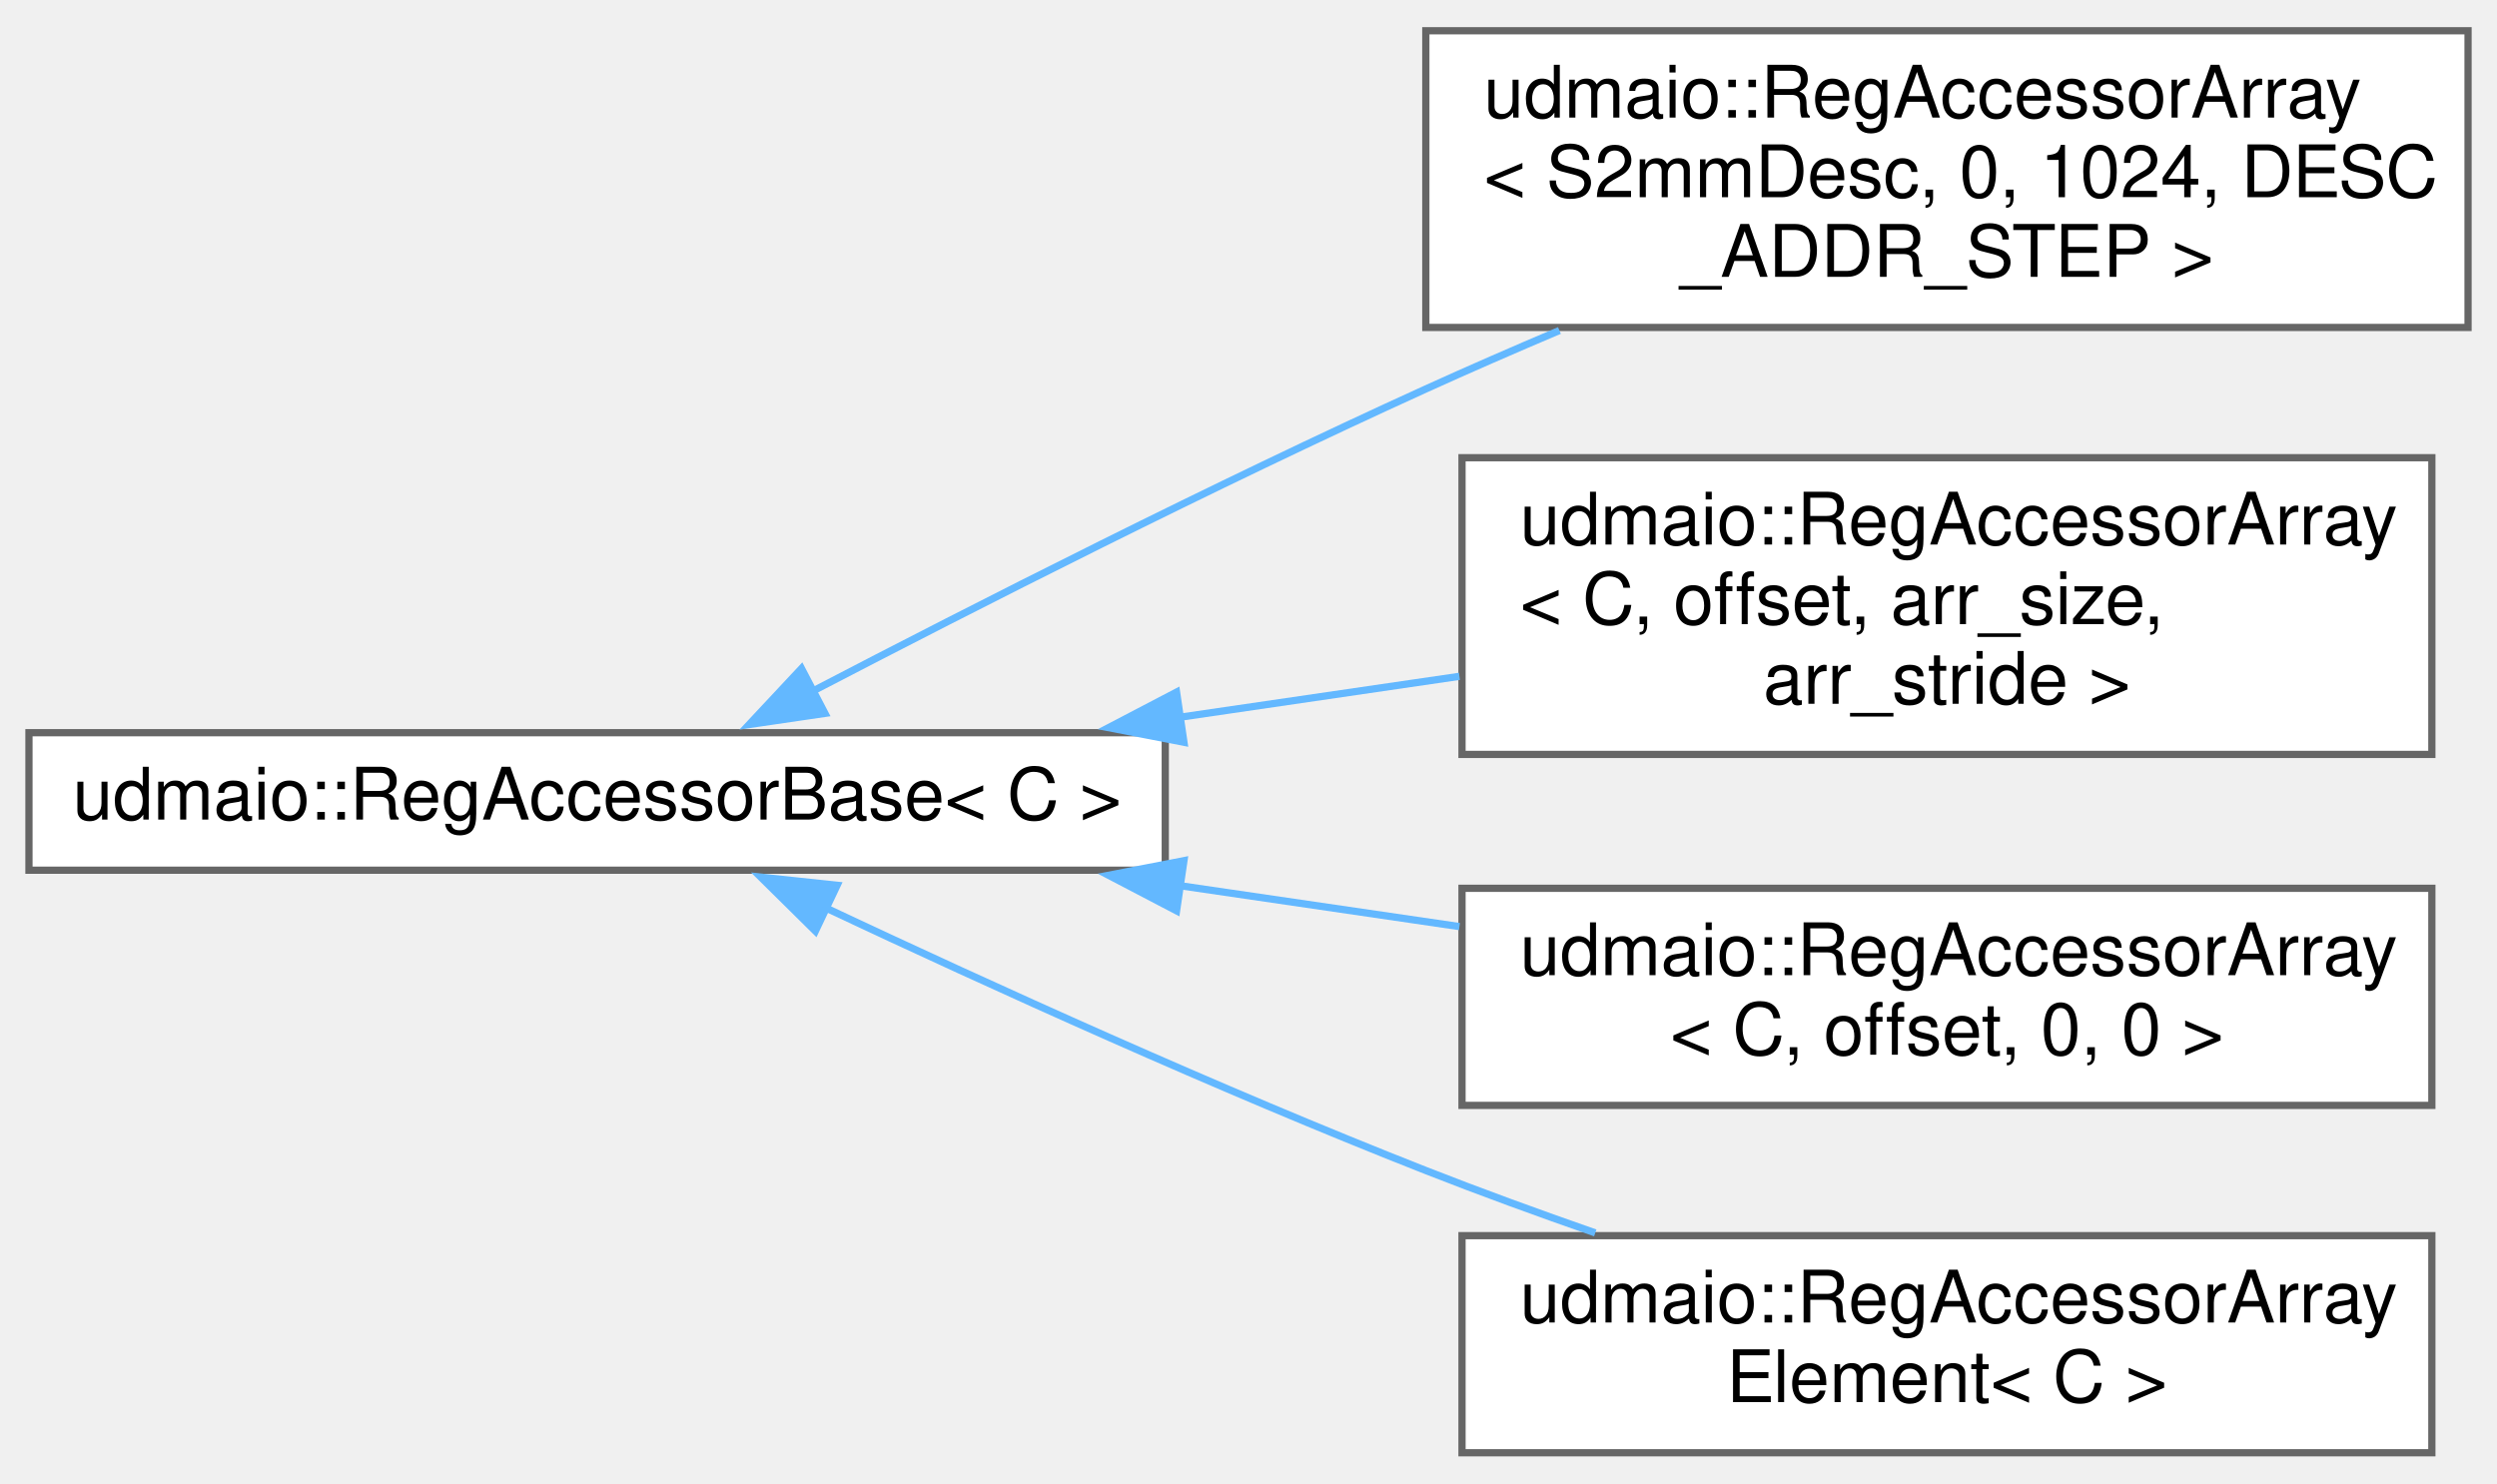
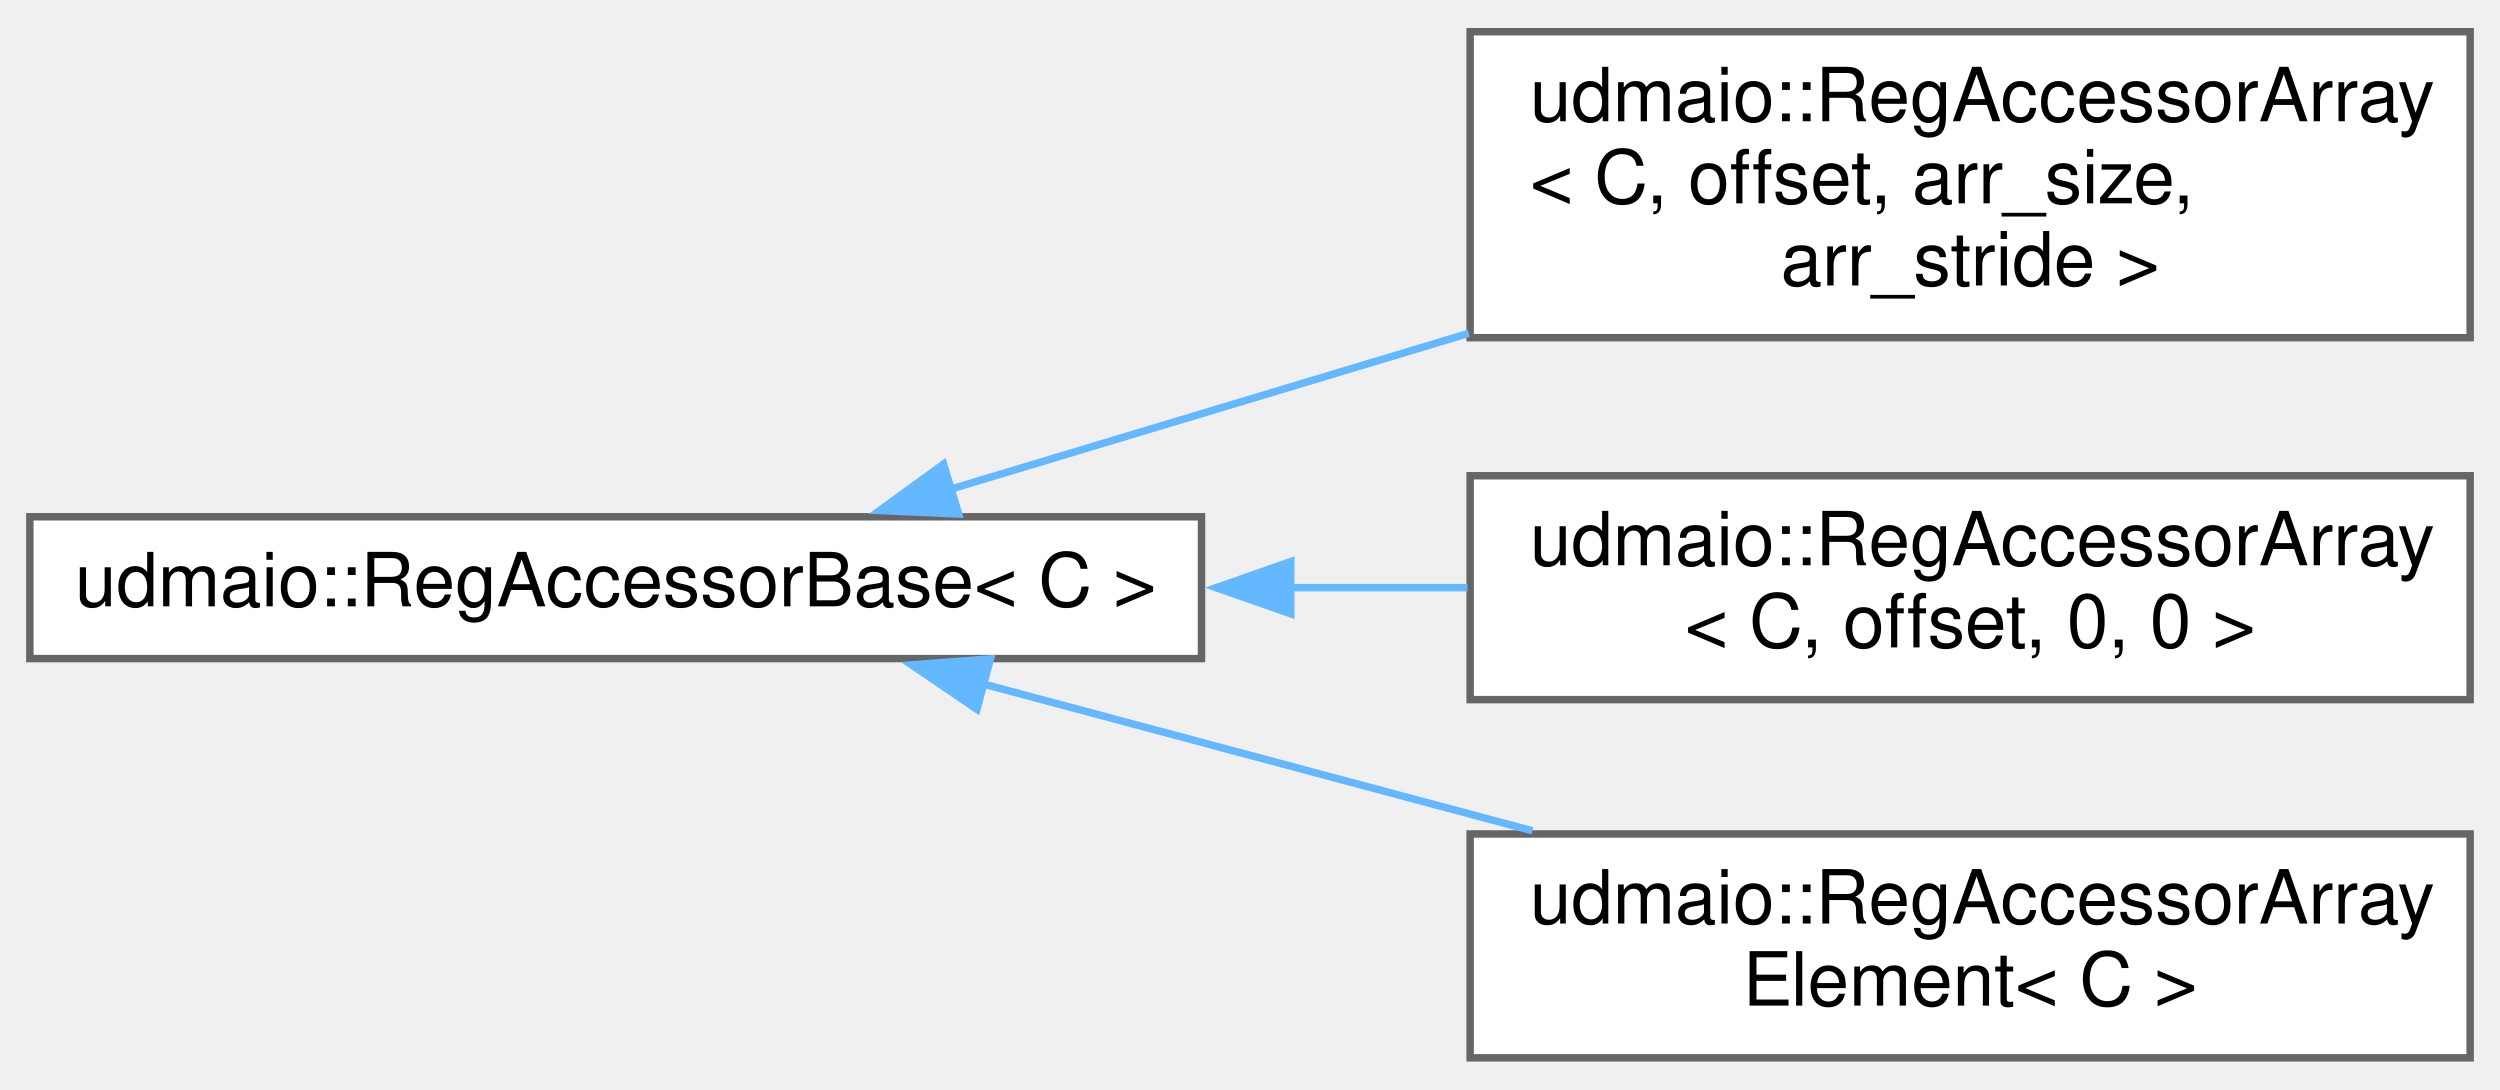
- <svg xmlns="http://www.w3.org/2000/svg" xmlns:xlink="http://www.w3.org/1999/xlink" width="345pt" height="205pt" viewBox="0.00 0.00 345.00 204.50">
-   <g id="graph0" class="graph" transform="scale(1 1) rotate(0) translate(4 200.5)">
+ <svg xmlns="http://www.w3.org/2000/svg" xmlns:xlink="http://www.w3.org/1999/xlink" width="335pt" height="146pt" viewBox="0.00 0.00 335.00 145.50">
+   <g id="graph0" class="graph" transform="scale(1 1) rotate(0) translate(4 141.5)">
    <g id="node1" class="node">
      <g id="a_node1">
        <a xlink:href="classudmaio_1_1_reg_accessor_base.html" target="_top" xlink:title="Base class implementing register access. Only used by subclasses, not used directly.">
-           <polygon fill="white" stroke="#666666" points="157,-99.5 0,-99.5 0,-80.5 157,-80.5 157,-99.5" />
-           <text text-anchor="middle" x="78.5" y="-87.5" font-family="Helvetica,sans-Serif" font-size="10.00">udmaio::RegAccessorBase&lt; C &gt;</text>
+           <polygon fill="white" stroke="#666666" points="157,-72.5 0,-72.5 0,-53.5 157,-53.5 157,-72.5" />
+           <text text-anchor="middle" x="78.5" y="-60.5" font-family="Helvetica,sans-Serif" font-size="10.00">udmaio::RegAccessorBase&lt; C &gt;</text>
        </a>
      </g>
    </g>
    <g id="node2" class="node">
      <g id="a_node2">
-         <a xlink:href="classudmaio_1_1_reg_accessor_array.html" target="_top" xlink:title=" ">
-           <polygon fill="white" stroke="#666666" points="337,-196.5 193,-196.5 193,-155.5 337,-155.5 337,-196.5" />
-           <text text-anchor="start" x="201" y="-184.5" font-family="Helvetica,sans-Serif" font-size="10.00">udmaio::RegAccessorArray</text>
-           <text text-anchor="start" x="201" y="-173.5" font-family="Helvetica,sans-Serif" font-size="10.00">&lt; S2mmDesc, 0, 1024, DESC</text>
-           <text text-anchor="middle" x="265" y="-162.5" font-family="Helvetica,sans-Serif" font-size="10.00">_ADDR_STEP &gt;</text>
+         <a xlink:href="classudmaio_1_1_reg_accessor_array.html" target="_top" xlink:title="Accessor for register array.">
+           <polygon fill="white" stroke="#666666" points="327,-137.5 193,-137.5 193,-96.5 327,-96.5 327,-137.5" />
+           <text text-anchor="start" x="201" y="-125.5" font-family="Helvetica,sans-Serif" font-size="10.00">udmaio::RegAccessorArray</text>
+           <text text-anchor="start" x="201" y="-114.5" font-family="Helvetica,sans-Serif" font-size="10.00">&lt; C, offset, arr_size,</text>
+           <text text-anchor="middle" x="260" y="-103.5" font-family="Helvetica,sans-Serif" font-size="10.00"> arr_stride &gt;</text>
        </a>
      </g>
    </g>
    <g id="edge1" class="edge">
-       <path fill="none" stroke="#63b8ff" d="M108.17,-105.18C130.94,-117.04 163.71,-133.69 193,-147 198.94,-149.7 205.21,-152.43 211.46,-155.08" />
-       <polygon fill="#63b8ff" stroke="#63b8ff" points="109.98,-102.17 99.5,-100.63 106.74,-108.37 109.98,-102.17" />
+       <path fill="none" stroke="#63b8ff" d="M123.21,-76.15C144.12,-82.44 169.61,-90.11 192.82,-97.09" />
+       <polygon fill="#63b8ff" stroke="#63b8ff" points="124.46,-72.87 113.87,-73.34 122.44,-79.57 124.46,-72.87" />
    </g>
    <g id="node3" class="node">
      <g id="a_node3">
-         <a xlink:href="classudmaio_1_1_reg_accessor_array.html" target="_top" xlink:title="Accessor for register array.">
-           <polygon fill="white" stroke="#666666" points="332,-137.5 198,-137.5 198,-96.5 332,-96.5 332,-137.5" />
-           <text text-anchor="start" x="206" y="-125.5" font-family="Helvetica,sans-Serif" font-size="10.00">udmaio::RegAccessorArray</text>
-           <text text-anchor="start" x="206" y="-114.5" font-family="Helvetica,sans-Serif" font-size="10.00">&lt; C, offset, arr_size,</text>
-           <text text-anchor="middle" x="265" y="-103.5" font-family="Helvetica,sans-Serif" font-size="10.00"> arr_stride &gt;</text>
+         <a xlink:href="classudmaio_1_1_reg_accessor_array_3_01_c_00_01offset_00_010_00_010_01_4.html" target="_top" xlink:title="Accessor for single register.">
+           <polygon fill="white" stroke="#666666" points="327,-78 193,-78 193,-48 327,-48 327,-78" />
+           <text text-anchor="start" x="201" y="-66" font-family="Helvetica,sans-Serif" font-size="10.00">udmaio::RegAccessorArray</text>
+           <text text-anchor="middle" x="260" y="-55" font-family="Helvetica,sans-Serif" font-size="10.00">&lt; C, offset, 0, 0 &gt;</text>
        </a>
      </g>
    </g>
    <g id="edge2" class="edge">
-       <path fill="none" stroke="#63b8ff" d="M158.91,-101.62C171.82,-103.51 185.08,-105.45 197.64,-107.29" />
-       <polygon fill="#63b8ff" stroke="#63b8ff" points="159.58,-98.18 149.17,-100.2 158.56,-105.11 159.58,-98.18" />
+       <path fill="none" stroke="#63b8ff" d="M168.78,-63C176.82,-63 184.86,-63 192.64,-63" />
+       <polygon fill="#63b8ff" stroke="#63b8ff" points="168.96,-59.5 158.96,-63 168.96,-66.5 168.96,-59.5" />
    </g>
    <g id="node4" class="node">
      <g id="a_node4">
-         <a xlink:href="classudmaio_1_1_reg_accessor_array_3_01_c_00_01offset_00_010_00_010_01_4.html" target="_top" xlink:title="Accessor for single register.">
-           <polygon fill="white" stroke="#666666" points="332,-78 198,-78 198,-48 332,-48 332,-78" />
-           <text text-anchor="start" x="206" y="-66" font-family="Helvetica,sans-Serif" font-size="10.00">udmaio::RegAccessorArray</text>
-           <text text-anchor="middle" x="265" y="-55" font-family="Helvetica,sans-Serif" font-size="10.00">&lt; C, offset, 0, 0 &gt;</text>
+         <a xlink:href="classudmaio_1_1_reg_accessor_array_element.html" target="_top" xlink:title="Accessor for register array element. Returned by RegAccessorArray&lt;C&gt;::operator[].">
+           <polygon fill="white" stroke="#666666" points="327,-30 193,-30 193,0 327,0 327,-30" />
+           <text text-anchor="start" x="201" y="-18" font-family="Helvetica,sans-Serif" font-size="10.00">udmaio::RegAccessorArray</text>
+           <text text-anchor="middle" x="260" y="-7" font-family="Helvetica,sans-Serif" font-size="10.00">Element&lt; C &gt;</text>
        </a>
      </g>
    </g>
    <g id="edge3" class="edge">
-       <path fill="none" stroke="#63b8ff" d="M158.91,-78.38C171.82,-76.49 185.08,-74.55 197.64,-72.71" />
-       <polygon fill="#63b8ff" stroke="#63b8ff" points="158.56,-74.89 149.17,-79.8 159.58,-81.82 158.56,-74.89" />
-     </g>
-     <g id="node5" class="node">
-       <g id="a_node5">
-         <a xlink:href="classudmaio_1_1_reg_accessor_array_element.html" target="_top" xlink:title="Accessor for register array element. Returned by RegAccessorArray&lt;C&gt;::operator[].">
-           <polygon fill="white" stroke="#666666" points="332,-30 198,-30 198,0 332,0 332,-30" />
-           <text text-anchor="start" x="206" y="-18" font-family="Helvetica,sans-Serif" font-size="10.00">udmaio::RegAccessorArray</text>
-           <text text-anchor="middle" x="265" y="-7" font-family="Helvetica,sans-Serif" font-size="10.00">Element&lt; C &gt;</text>
-         </a>
-       </g>
-     </g>
-     <g id="edge4" class="edge">
-       <path fill="none" stroke="#63b8ff" d="M110.09,-75.29C132.74,-64.64 164.49,-50.2 193,-39 200.51,-36.05 208.55,-33.12 216.41,-30.38" />
-       <polygon fill="#63b8ff" stroke="#63b8ff" points="108.66,-72.09 101.12,-79.54 111.66,-78.42 108.66,-72.09" />
+       <path fill="none" stroke="#63b8ff" d="M127.75,-50.1C150.42,-44.04 177.61,-36.76 201.35,-30.42" />
+       <polygon fill="#63b8ff" stroke="#63b8ff" points="126.91,-46.7 118.15,-52.66 128.72,-53.46 126.91,-46.7" />
    </g>
  </g>
</svg>
